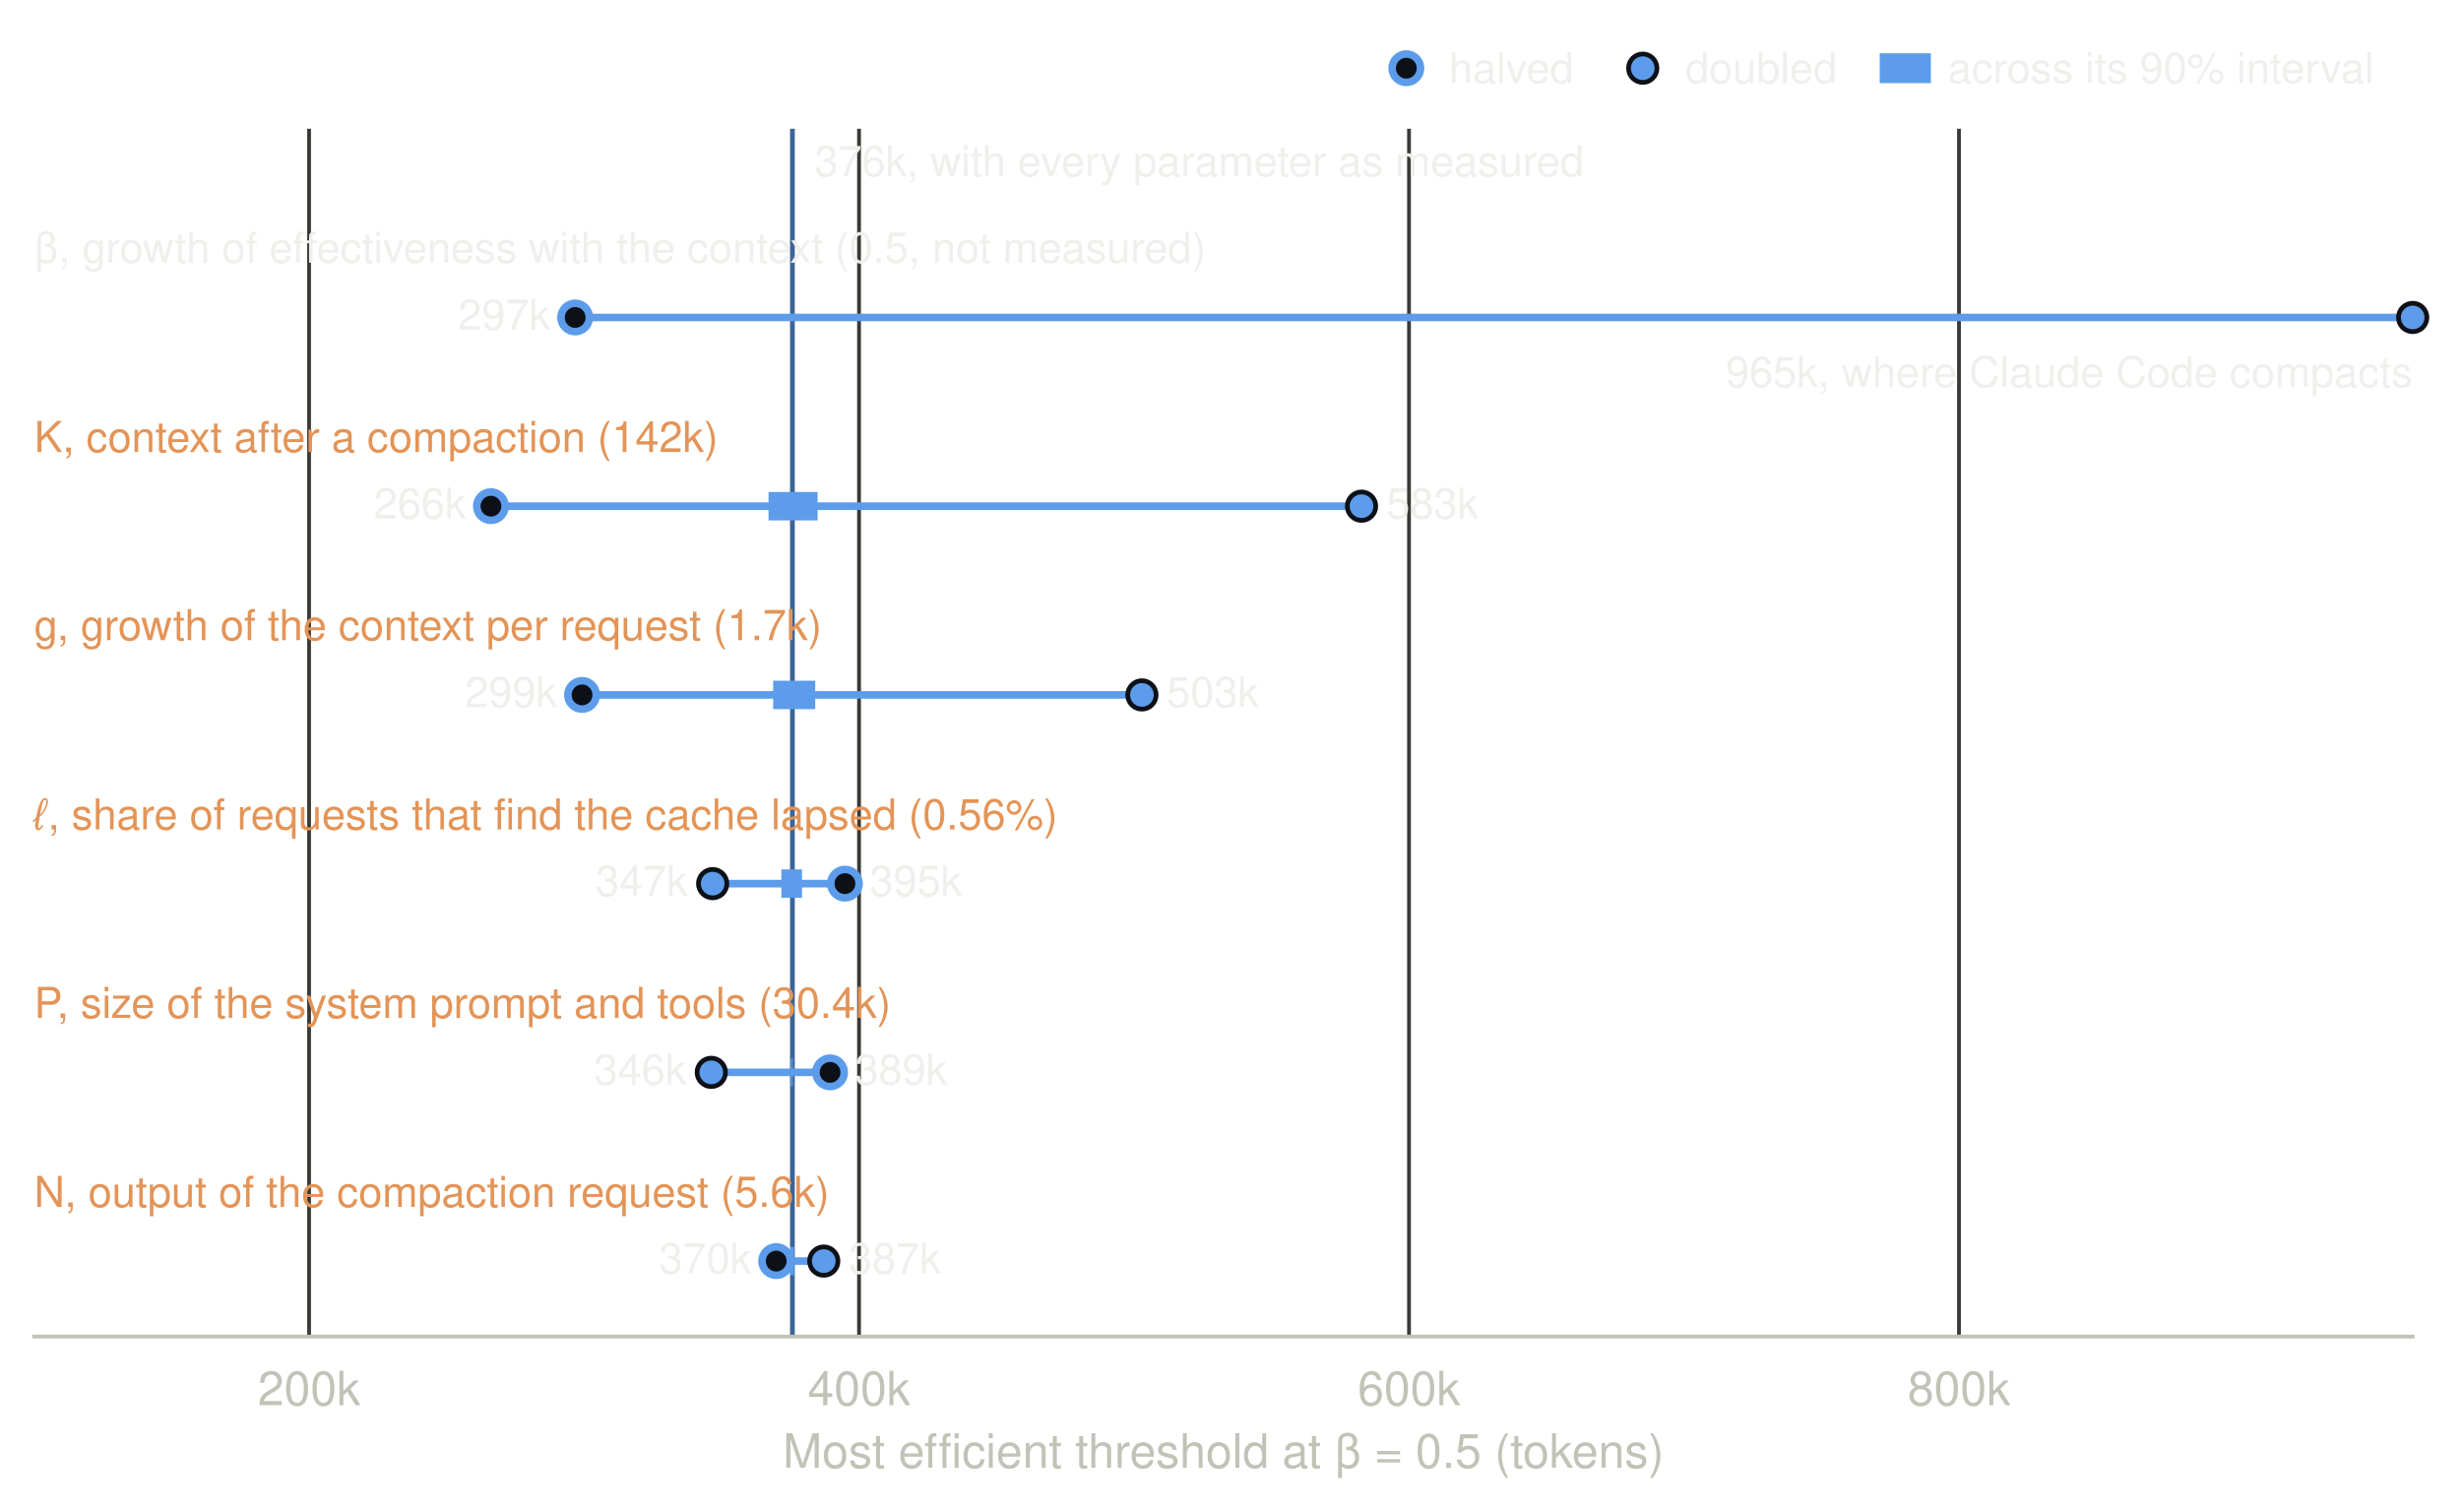
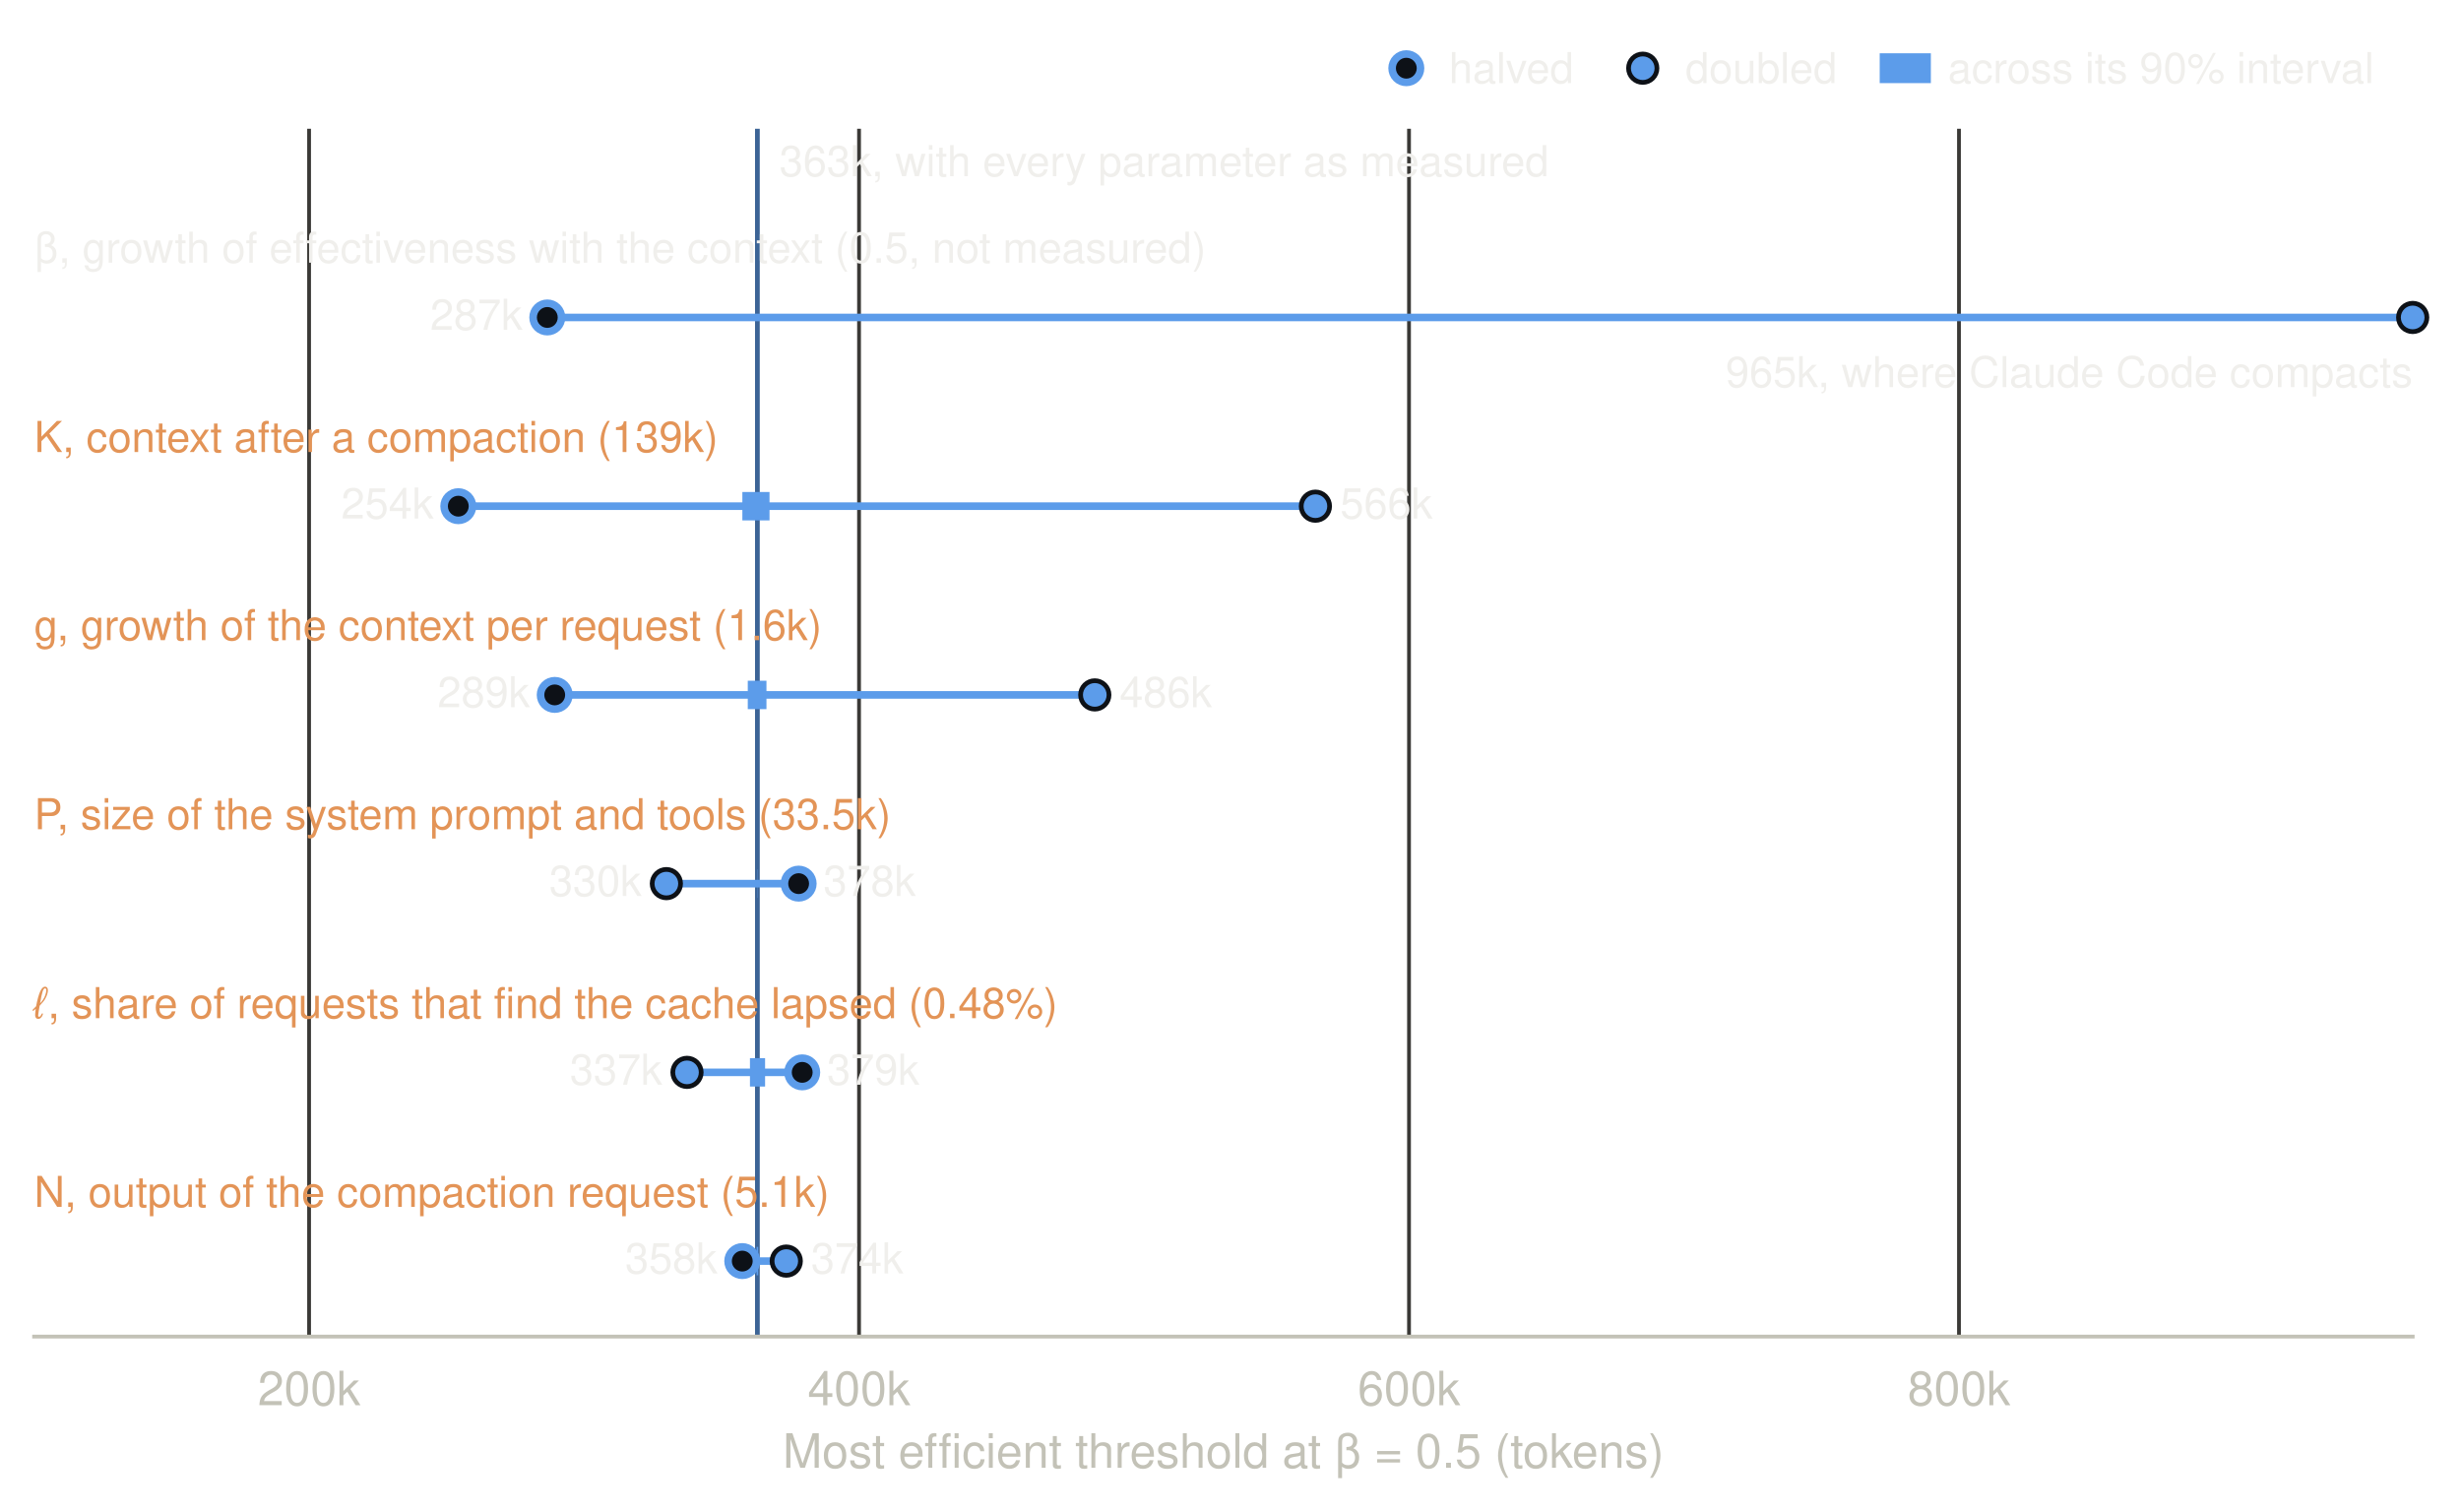
<svg xmlns="http://www.w3.org/2000/svg" xmlns:xlink="http://www.w3.org/1999/xlink" width="519.6pt" height="319.143pt" viewBox="0 0 519.6 319.143" version="1.1">
  <defs>
    <style type="text/css">*{stroke-linejoin: round; stroke-linecap: butt}</style>
  </defs>
  <g id="figure_1">
    <g id="patch_1">
      <path d="M 0 319.143  L 519.6 319.143  L 519.6 0  L 0 0  L 0 319.143  z " style="fill: none" />
    </g>
    <g id="axes_1">
      <g id="patch_2">
        <path d="M 7.2 282.203  L 509.4 282.203  L 509.4 27.179  L 7.2 27.179  L 7.2 282.203  z " style="fill: none" />
      </g>
      <g id="matplotlib.axis_1">
        <g id="xtick_1">
          <g id="line2d_1">
            <path d="M 65.258 282.203  L 65.258 27.179  " clip-path="url(#pea10e40f83)" style="fill: none; stroke: #3a3936; stroke-width: 0.8; stroke-linecap: square" />
          </g>
          <g id="line2d_2" />
          <g id="text_1">
            <text style="font-size: 10px; font-family: 'Helvetica', 'Arial', 'DejaVu Sans'; text-anchor: middle; fill: #c3c2b7" x="65.258" y="296.703" transform="rotate(-0 65.2578 296.7033)">200k</text>
          </g>
        </g>
        <g id="xtick_2">
          <g id="line2d_3">
            <path d="M 181.373 282.203  L 181.373 27.179  " clip-path="url(#pea10e40f83)" style="fill: none; stroke: #3a3936; stroke-width: 0.8; stroke-linecap: square" />
          </g>
          <g id="line2d_4" />
          <g id="text_2">
            <text style="font-size: 10px; font-family: 'Helvetica', 'Arial', 'DejaVu Sans'; text-anchor: middle; fill: #c3c2b7" x="181.373" y="296.703" transform="rotate(-0 181.3734 296.7033)">400k</text>
          </g>
        </g>
        <g id="xtick_3">
          <g id="line2d_5">
            <path d="M 297.489 282.203  L 297.489 27.179  " clip-path="url(#pea10e40f83)" style="fill: none; stroke: #3a3936; stroke-width: 0.8; stroke-linecap: square" />
          </g>
          <g id="line2d_6" />
          <g id="text_3">
            <text style="font-size: 10px; font-family: 'Helvetica', 'Arial', 'DejaVu Sans'; text-anchor: middle; fill: #c3c2b7" x="297.489" y="296.703" transform="rotate(-0 297.489 296.7033)">600k</text>
          </g>
        </g>
        <g id="xtick_4">
          <g id="line2d_7">
            <path d="M 413.605 282.203  L 413.605 27.179  " clip-path="url(#pea10e40f83)" style="fill: none; stroke: #3a3936; stroke-width: 0.8; stroke-linecap: square" />
          </g>
          <g id="line2d_8" />
          <g id="text_4">
            <text style="font-size: 10px; font-family: 'Helvetica', 'Arial', 'DejaVu Sans'; text-anchor: middle; fill: #c3c2b7" x="413.605" y="296.703" transform="rotate(-0 413.6046 296.7033)">800k</text>
          </g>
        </g>
        <g id="text_5">
          <text style="font-size: 10px; font-family: 'Helvetica', 'Arial', 'DejaVu Sans'; text-anchor: middle; fill: #c3c2b7" x="258.3" y="309.903" transform="rotate(-0 258.3 309.9025)">Most efficient threshold at β = 0.5 (tokens)</text>
        </g>
      </g>
      <g id="matplotlib.axis_2" />
      <g id="line2d_9">
-         <path d="M 167.304 282.203  L 167.304 27.179  " clip-path="url(#pea10e40f83)" style="fill: none; stroke: #3c6496; stroke-linecap: square" />
-       </g>
-       <g id="sens-N" aria-label="N, output of the compaction request (5.6k): 370k at half, 387k at twice, 375k–376k across its 90% interval">
-         <path d="M 163.879 266.264  L 173.923 266.264  " clip-path="url(#pea10e40f83)" style="fill: none; stroke: #5c9cea; stroke-width: 1.6" />
+         <path d="M 159.91 282.203  L 159.91 27.179  " clip-path="url(#pea10e40f83)" style="fill: none; stroke: #3c6496; stroke-linecap: square" />
+       </g>
+       <g id="sens-N" aria-label="N, output of the compaction request (5.1k): 358k at half, 374k at twice, 363k–363k across its 90% interval">
+         <path d="M 156.717 266.264  L 166.006 266.264  " clip-path="url(#pea10e40f83)" style="fill: none; stroke: #5c9cea; stroke-width: 1.6" />
      </g>
      <g id="line2d_10">
-         <path d="M 166.898 266.264  L 167.653 266.264  " clip-path="url(#pea10e40f83)" style="fill: none; stroke: #5c9cea; stroke-width: 6" />
-       </g>
-       <g id="sens-P" aria-label="P, size of the system prompt and tools (30.4k): 389k at half, 346k at twice, 375k–376k across its 90% interval">
-         <path d="M 175.258 226.417  L 150.177 226.417  " clip-path="url(#pea10e40f83)" style="fill: none; stroke: #5c9cea; stroke-width: 1.6" />
+         <path d="M 159.736 266.264  L 160.084 266.264  " clip-path="url(#pea10e40f83)" style="fill: none; stroke: #5c9cea; stroke-width: 6" />
+       </g>
+       <g id="sens-lapse" aria-label="ℓ, share of requests that find the cache lapsed (0.48%): 379k at half, 337k at twice, 360k–366k across its 90% interval">
+         <path d="M 169.373 226.417  L 145.047 226.417  " clip-path="url(#pea10e40f83)" style="fill: none; stroke: #5c9cea; stroke-width: 1.6" />
      </g>
      <g id="line2d_11">
-         <path d="M 167.014 226.417  L 167.362 226.417  " clip-path="url(#pea10e40f83)" style="fill: none; stroke: #5c9cea; stroke-width: 6" />
-       </g>
-       <g id="sens-lapse" aria-label="ℓ, share of requests that find the cache lapsed (0.56%): 395k at half, 347k at twice, 372k–379k across its 90% interval">
-         <path d="M 178.393 186.569  L 150.468 186.569  " clip-path="url(#pea10e40f83)" style="fill: none; stroke: #5c9cea; stroke-width: 1.6" />
+         <path d="M 158.342 226.417  L 161.535 226.417  " clip-path="url(#pea10e40f83)" style="fill: none; stroke: #5c9cea; stroke-width: 6" />
+       </g>
+       <g id="sens-P" aria-label="P, size of the system prompt and tools (33.5k): 378k at half, 330k at twice, 363k–363k across its 90% interval">
+         <path d="M 168.618 186.569  L 140.693 186.569  " clip-path="url(#pea10e40f83)" style="fill: none; stroke: #5c9cea; stroke-width: 1.6" />
      </g>
      <g id="line2d_12">
-         <path d="M 164.982 186.569  L 169.336 186.569  " clip-path="url(#pea10e40f83)" style="fill: none; stroke: #5c9cea; stroke-width: 6" />
-       </g>
-       <g id="sens-g" aria-label="g, growth of the context per request (1.7k): 299k at half, 503k at twice, 369k–384k across its 90% interval">
-         <path d="M 122.89 146.722  L 241.096 146.722  " clip-path="url(#pea10e40f83)" style="fill: none; stroke: #5c9cea; stroke-width: 1.6" />
+         <path d="M 159.91 186.569  L 159.968 186.569  " clip-path="url(#pea10e40f83)" style="fill: none; stroke: #5c9cea; stroke-width: 6" />
+       </g>
+       <g id="sens-g" aria-label="g, growth of the context per request (1.6k): 289k at half, 486k at twice, 360k–366k across its 90% interval">
+         <path d="M 117.121 146.722  L 231.147 146.722  " clip-path="url(#pea10e40f83)" style="fill: none; stroke: #5c9cea; stroke-width: 1.6" />
      </g>
      <g id="line2d_13">
-         <path d="M 163.24 146.722  L 172.123 146.722  " clip-path="url(#pea10e40f83)" style="fill: none; stroke: #5c9cea; stroke-width: 6" />
-       </g>
-       <g id="sens-K" aria-label="K, context after a compaction (142k): 266k at half, 583k at twice, 367k–385k across its 90% interval">
-         <path d="M 103.654 106.874  L 287.465 106.874  " clip-path="url(#pea10e40f83)" style="fill: none; stroke: #5c9cea; stroke-width: 1.6" />
+         <path d="M 157.878 146.722  L 161.826 146.722  " clip-path="url(#pea10e40f83)" style="fill: none; stroke: #5c9cea; stroke-width: 6" />
+       </g>
+       <g id="sens-K" aria-label="K, context after a compaction (139k): 254k at half, 566k at twice, 358k–367k across its 90% interval">
+         <path d="M 96.763 106.874  L 277.727 106.874  " clip-path="url(#pea10e40f83)" style="fill: none; stroke: #5c9cea; stroke-width: 1.6" />
      </g>
      <g id="line2d_14">
-         <path d="M 162.264 106.874  L 172.622 106.874  " clip-path="url(#pea10e40f83)" style="fill: none; stroke: #5c9cea; stroke-width: 6" />
-       </g>
-       <g id="sens-β" aria-label="β, growth of effectiveness with the context (0.5, not measured): 297k at half, 965k at twice">
-         <path d="M 121.439 67.027  L 509.4 67.027  " clip-path="url(#pea10e40f83)" style="fill: none; stroke: #5c9cea; stroke-width: 1.6" />
+         <path d="M 156.737 106.874  L 162.474 106.874  " clip-path="url(#pea10e40f83)" style="fill: none; stroke: #5c9cea; stroke-width: 6" />
+       </g>
+       <g id="sens-β" aria-label="β, growth of effectiveness with the context (0.5, not measured): 287k at half, 965k at twice">
+         <path d="M 115.554 67.027  L 509.4 67.027  " clip-path="url(#pea10e40f83)" style="fill: none; stroke: #5c9cea; stroke-width: 1.6" />
      </g>
      <g id="patch_3">
        <path d="M 7.2 282.203  L 509.4 282.203  " style="fill: none; stroke: #c3c2b7; stroke-width: 0.8; stroke-linejoin: miter; stroke-linecap: square" />
      </g>
      <g id="text_6">
-         <text style="font-size: 9px; font-family: 'Helvetica', 'Arial', 'DejaVu Sans'; text-anchor: start; fill: #f0efec" x="171.949" y="37.204" transform="rotate(-0 171.949 37.20417)">376k, with every parameter as measured</text>
+         <text style="font-size: 9px; font-family: 'Helvetica', 'Arial', 'DejaVu Sans'; text-anchor: start; fill: #f0efec" x="164.554" y="37.204" transform="rotate(-0 164.5543 37.20417)">363k, with every parameter as measured</text>
      </g>
      <g id="line2d_15">
        <defs>
          <path id="mb3ed5fc97d" d="M 0 3  C 0.796 3 1.559 2.684 2.121 2.121  C 2.684 1.559 3 0.796 3 0  C 3 -0.796 2.684 -1.559 2.121 -2.121  C 1.559 -2.684 0.796 -3 0 -3  C -0.796 -3 -1.559 -2.684 -2.121 -2.121  C -2.684 -1.559 -3 -0.796 -3 0  C -3 0.796 -2.684 1.559 -2.121 2.121  C -1.559 2.684 -0.796 3 0 3  z " style="stroke: #5c9cea; stroke-width: 1.6" />
        </defs>
        <g>
-           <use xlink:href="#mb3ed5fc97d" x="163.879" y="266.264" style="fill: #0d1117; stroke: #5c9cea; stroke-width: 1.6" />
+           <use xlink:href="#mb3ed5fc97d" x="156.717" y="266.264" style="fill: #0d1117; stroke: #5c9cea; stroke-width: 1.6" />
        </g>
      </g>
      <g id="line2d_16">
        <defs>
          <path id="m64c9e0e0a3" d="M 0 3  C 0.796 3 1.559 2.684 2.121 2.121  C 2.684 1.559 3 0.796 3 0  C 3 -0.796 2.684 -1.559 2.121 -2.121  C 1.559 -2.684 0.796 -3 0 -3  C -0.796 -3 -1.559 -2.684 -2.121 -2.121  C -2.684 -1.559 -3 -0.796 -3 0  C -3 0.796 -2.684 1.559 -2.121 2.121  C -1.559 2.684 -0.796 3 0 3  z " style="stroke: #0d1117" />
        </defs>
        <g>
-           <use xlink:href="#m64c9e0e0a3" x="173.923" y="266.264" style="fill: #5c9cea; stroke: #0d1117" />
+           <use xlink:href="#m64c9e0e0a3" x="166.006" y="266.264" style="fill: #5c9cea; stroke: #0d1117" />
        </g>
      </g>
      <g id="text_7">
-         <text style="font-size: 9px; font-family: 'Helvetica', 'Arial', 'DejaVu Sans'; text-anchor: end; fill: #f0efec" x="158.654" y="268.875" transform="rotate(-0 158.6538 268.8746)">370k</text>
+         <text style="font-size: 9px; font-family: 'Helvetica', 'Arial', 'DejaVu Sans'; text-anchor: end; fill: #f0efec" x="151.491" y="268.875" transform="rotate(-0 151.4913 268.8746)">358k</text>
      </g>
      <g id="text_8">
-         <text style="font-size: 9px; font-family: 'Helvetica', 'Arial', 'DejaVu Sans'; text-anchor: start; fill: #f0efec" x="179.148" y="268.875" transform="rotate(-0 179.1482 268.8746)">387k</text>
+         <text style="font-size: 9px; font-family: 'Helvetica', 'Arial', 'DejaVu Sans'; text-anchor: start; fill: #f0efec" x="171.231" y="268.875" transform="rotate(-0 171.231 268.8746)">374k</text>
      </g>
      <g id="line2d_17">
        <g>
-           <use xlink:href="#mb3ed5fc97d" x="175.258" y="226.417" style="fill: #0d1117; stroke: #5c9cea; stroke-width: 1.6" />
+           <use xlink:href="#mb3ed5fc97d" x="169.373" y="226.417" style="fill: #0d1117; stroke: #5c9cea; stroke-width: 1.6" />
        </g>
      </g>
      <g id="line2d_18">
        <g>
-           <use xlink:href="#m64c9e0e0a3" x="150.177" y="226.417" style="fill: #5c9cea; stroke: #0d1117" />
+           <use xlink:href="#m64c9e0e0a3" x="145.047" y="226.417" style="fill: #5c9cea; stroke: #0d1117" />
        </g>
      </g>
      <g id="text_9">
-         <text style="font-size: 9px; font-family: 'Helvetica', 'Arial', 'DejaVu Sans'; text-anchor: end; fill: #f0efec" x="144.952" y="229.027" transform="rotate(-0 144.9521 229.0271)">346k</text>
+         <text style="font-size: 9px; font-family: 'Helvetica', 'Arial', 'DejaVu Sans'; text-anchor: end; fill: #f0efec" x="139.822" y="229.027" transform="rotate(-0 139.8217 229.0271)">337k</text>
      </g>
      <g id="text_10">
-         <text style="font-size: 9px; font-family: 'Helvetica', 'Arial', 'DejaVu Sans'; text-anchor: start; fill: #f0efec" x="180.484" y="229.027" transform="rotate(-0 180.4835 229.0271)">389k</text>
+         <text style="font-size: 9px; font-family: 'Helvetica', 'Arial', 'DejaVu Sans'; text-anchor: start; fill: #f0efec" x="174.598" y="229.027" transform="rotate(-0 174.5983 229.0271)">379k</text>
      </g>
      <g id="line2d_19">
        <g>
-           <use xlink:href="#mb3ed5fc97d" x="178.393" y="186.569" style="fill: #0d1117; stroke: #5c9cea; stroke-width: 1.6" />
+           <use xlink:href="#mb3ed5fc97d" x="168.618" y="186.569" style="fill: #0d1117; stroke: #5c9cea; stroke-width: 1.6" />
        </g>
      </g>
      <g id="line2d_20">
        <g>
-           <use xlink:href="#m64c9e0e0a3" x="150.468" y="186.569" style="fill: #5c9cea; stroke: #0d1117" />
+           <use xlink:href="#m64c9e0e0a3" x="140.693" y="186.569" style="fill: #5c9cea; stroke: #0d1117" />
        </g>
      </g>
      <g id="text_11">
-         <text style="font-size: 9px; font-family: 'Helvetica', 'Arial', 'DejaVu Sans'; text-anchor: end; fill: #f0efec" x="145.242" y="189.18" transform="rotate(-0 145.2424 189.1796)">347k</text>
+         <text style="font-size: 9px; font-family: 'Helvetica', 'Arial', 'DejaVu Sans'; text-anchor: end; fill: #f0efec" x="135.467" y="189.18" transform="rotate(-0 135.4674 189.1796)">330k</text>
      </g>
      <g id="text_12">
-         <text style="font-size: 9px; font-family: 'Helvetica', 'Arial', 'DejaVu Sans'; text-anchor: start; fill: #f0efec" x="183.619" y="189.18" transform="rotate(-0 183.6186 189.1796)">395k</text>
+         <text style="font-size: 9px; font-family: 'Helvetica', 'Arial', 'DejaVu Sans'; text-anchor: start; fill: #f0efec" x="173.844" y="189.18" transform="rotate(-0 173.8436 189.1796)">378k</text>
      </g>
      <g id="line2d_21">
        <g>
-           <use xlink:href="#mb3ed5fc97d" x="122.89" y="146.722" style="fill: #0d1117; stroke: #5c9cea; stroke-width: 1.6" />
+           <use xlink:href="#mb3ed5fc97d" x="117.121" y="146.722" style="fill: #0d1117; stroke: #5c9cea; stroke-width: 1.6" />
        </g>
      </g>
      <g id="line2d_22">
        <g>
-           <use xlink:href="#m64c9e0e0a3" x="241.096" y="146.722" style="fill: #5c9cea; stroke: #0d1117" />
+           <use xlink:href="#m64c9e0e0a3" x="231.147" y="146.722" style="fill: #5c9cea; stroke: #0d1117" />
        </g>
      </g>
      <g id="text_13">
-         <text style="font-size: 9px; font-family: 'Helvetica', 'Arial', 'DejaVu Sans'; text-anchor: end; fill: #f0efec" x="117.665" y="149.332" transform="rotate(-0 117.665 149.3321)">299k</text>
+         <text style="font-size: 9px; font-family: 'Helvetica', 'Arial', 'DejaVu Sans'; text-anchor: end; fill: #f0efec" x="111.896" y="149.332" transform="rotate(-0 111.8959 149.3321)">289k</text>
      </g>
      <g id="text_14">
-         <text style="font-size: 9px; font-family: 'Helvetica', 'Arial', 'DejaVu Sans'; text-anchor: start; fill: #f0efec" x="246.321" y="149.332" transform="rotate(-0 246.3211 149.3321)">503k</text>
+         <text style="font-size: 9px; font-family: 'Helvetica', 'Arial', 'DejaVu Sans'; text-anchor: start; fill: #f0efec" x="236.372" y="149.332" transform="rotate(-0 236.3718 149.3321)">486k</text>
      </g>
      <g id="line2d_23">
        <g>
-           <use xlink:href="#mb3ed5fc97d" x="103.654" y="106.874" style="fill: #0d1117; stroke: #5c9cea; stroke-width: 1.6" />
+           <use xlink:href="#mb3ed5fc97d" x="96.763" y="106.874" style="fill: #0d1117; stroke: #5c9cea; stroke-width: 1.6" />
        </g>
      </g>
      <g id="line2d_24">
        <g>
-           <use xlink:href="#m64c9e0e0a3" x="287.465" y="106.874" style="fill: #5c9cea; stroke: #0d1117" />
+           <use xlink:href="#m64c9e0e0a3" x="277.727" y="106.874" style="fill: #5c9cea; stroke: #0d1117" />
        </g>
      </g>
      <g id="text_15">
-         <text style="font-size: 9px; font-family: 'Helvetica', 'Arial', 'DejaVu Sans'; text-anchor: end; fill: #f0efec" x="98.428" y="109.485" transform="rotate(-0 98.42833 109.4846)">266k</text>
+         <text style="font-size: 9px; font-family: 'Helvetica', 'Arial', 'DejaVu Sans'; text-anchor: end; fill: #f0efec" x="91.538" y="109.485" transform="rotate(-0 91.5378 109.4846)">254k</text>
      </g>
      <g id="text_16">
-         <text style="font-size: 9px; font-family: 'Helvetica', 'Arial', 'DejaVu Sans'; text-anchor: start; fill: #f0efec" x="292.69" y="109.485" transform="rotate(-0 292.6902 109.4846)">583k</text>
+         <text style="font-size: 9px; font-family: 'Helvetica', 'Arial', 'DejaVu Sans'; text-anchor: start; fill: #f0efec" x="282.952" y="109.485" transform="rotate(-0 282.9519 109.4846)">566k</text>
      </g>
      <g id="line2d_25">
        <g>
-           <use xlink:href="#mb3ed5fc97d" x="121.439" y="67.027" style="fill: #0d1117; stroke: #5c9cea; stroke-width: 1.6" />
+           <use xlink:href="#mb3ed5fc97d" x="115.554" y="67.027" style="fill: #0d1117; stroke: #5c9cea; stroke-width: 1.6" />
        </g>
      </g>
      <g id="line2d_26">
        <g>
          <use xlink:href="#m64c9e0e0a3" x="509.4" y="67.027" style="fill: #5c9cea; stroke: #0d1117" />
        </g>
      </g>
      <g id="text_17">
-         <text style="font-size: 9px; font-family: 'Helvetica', 'Arial', 'DejaVu Sans'; text-anchor: end; fill: #f0efec" x="116.214" y="69.637" transform="rotate(-0 116.2135 69.63715)">297k</text>
+         <text style="font-size: 9px; font-family: 'Helvetica', 'Arial', 'DejaVu Sans'; text-anchor: end; fill: #f0efec" x="110.328" y="69.637" transform="rotate(-0 110.3283 69.63715)">287k</text>
      </g>
      <g id="text_18">
        <text style="font-size: 9px; font-family: 'Helvetica', 'Arial', 'DejaVu Sans'; text-anchor: end; fill: #f0efec" x="509.4" y="81.746" transform="rotate(-0 509.4 81.7463)">965k, where Claude Code compacts</text>
      </g>
      <g id="text_19">
-         <text style="font-size: 9px; font-family: 'Helvetica', 'Arial', 'DejaVu Sans'; text-anchor: start; fill: #e39457" x="7.2" y="254.825" transform="rotate(-0 7.2 254.825)">N, output of the compaction request (5.6k)</text>
+         <text style="font-size: 9px; font-family: 'Helvetica', 'Arial', 'DejaVu Sans'; text-anchor: start; fill: #e39457" x="7.2" y="254.825" transform="rotate(-0 7.2 254.825)">N, output of the compaction request (5.1k)</text>
      </g>
      <g id="text_20">
-         <text style="font-size: 9px; font-family: 'Helvetica', 'Arial', 'DejaVu Sans'; text-anchor: start; fill: #e39457" x="7.2" y="214.924" transform="rotate(-0 7.2 214.924)">P, size of the system prompt and tools (30.4k)</text>
+         <text style="font-size: 9px; font-family: 'Helvetica', 'Arial', 'DejaVu Sans'; text-anchor: start; fill: #e39457" x="7.2" y="214.977" transform="rotate(-0 7.2 214.9775)">ℓ, share of requests that find the cache lapsed (0.48%)</text>
      </g>
      <g id="text_21">
-         <text style="font-size: 9px; font-family: 'Helvetica', 'Arial', 'DejaVu Sans'; text-anchor: start; fill: #e39457" x="7.2" y="175.13" transform="rotate(-0 7.2 175.13)">ℓ, share of requests that find the cache lapsed (0.56%)</text>
+         <text style="font-size: 9px; font-family: 'Helvetica', 'Arial', 'DejaVu Sans'; text-anchor: start; fill: #e39457" x="7.2" y="175.077" transform="rotate(-0 7.2 175.0765)">P, size of the system prompt and tools (33.5k)</text>
      </g>
      <g id="text_22">
-         <text style="font-size: 9px; font-family: 'Helvetica', 'Arial', 'DejaVu Sans'; text-anchor: start; fill: #e39457" x="7.2" y="135.167" transform="rotate(-0 7.2 135.1671)">g, growth of the context per request (1.7k)</text>
+         <text style="font-size: 9px; font-family: 'Helvetica', 'Arial', 'DejaVu Sans'; text-anchor: start; fill: #e39457" x="7.2" y="135.167" transform="rotate(-0 7.2 135.1671)">g, growth of the context per request (1.6k)</text>
      </g>
      <g id="text_23">
-         <text style="font-size: 9px; font-family: 'Helvetica', 'Arial', 'DejaVu Sans'; text-anchor: start; fill: #e39457" x="7.2" y="95.435" transform="rotate(-0 7.2 95.43496)">K, context after a compaction (142k)</text>
+         <text style="font-size: 9px; font-family: 'Helvetica', 'Arial', 'DejaVu Sans'; text-anchor: start; fill: #e39457" x="7.2" y="95.435" transform="rotate(-0 7.2 95.43496)">K, context after a compaction (139k)</text>
      </g>
      <g id="text_24">
        <text style="font-size: 9px; font-family: 'Helvetica', 'Arial', 'DejaVu Sans'; text-anchor: start; fill: #f0efec" x="7.2" y="55.472" transform="rotate(-0 7.2 55.47215)">β, growth of effectiveness with the context (0.5, not measured)</text>
      </g>
      <g id="legend_1">
        <g id="line2d_27">
          <g>
            <use xlink:href="#mb3ed5fc97d" x="296.921" y="14.4" style="fill: #0d1117; stroke: #5c9cea; stroke-width: 1.6" />
          </g>
        </g>
        <g id="text_25">
          <text style="font-size: 9px; font-family: 'Helvetica', 'Arial', 'DejaVu Sans'; text-anchor: start; fill: #f0efec" x="305.921" y="17.55" transform="rotate(-0 305.9212 17.55)">halved</text>
        </g>
        <g id="line2d_28">
          <g>
            <use xlink:href="#m64c9e0e0a3" x="346.84" y="14.4" style="fill: #5c9cea; stroke: #0d1117" />
          </g>
        </g>
        <g id="text_26">
          <text style="font-size: 9px; font-family: 'Helvetica', 'Arial', 'DejaVu Sans'; text-anchor: start; fill: #f0efec" x="355.84" y="17.55" transform="rotate(-0 355.8403 17.55)">doubled</text>
        </g>
        <g id="patch_4">
          <path d="M 396.869 17.55  L 407.669 17.55  L 407.669 11.25  L 396.869 11.25  z " style="fill: #5c9cea" />
        </g>
        <g id="text_27">
          <text style="font-size: 9px; font-family: 'Helvetica', 'Arial', 'DejaVu Sans'; text-anchor: start; fill: #f0efec" x="411.269" y="17.55" transform="rotate(-0 411.2691 17.55)">across its 90% interval</text>
        </g>
      </g>
    </g>
  </g>
  <defs>
    <clipPath id="pea10e40f83">
      <rect x="7.2" y="27.179" width="502.2" height="255.024" />
    </clipPath>
  </defs>
</svg>
